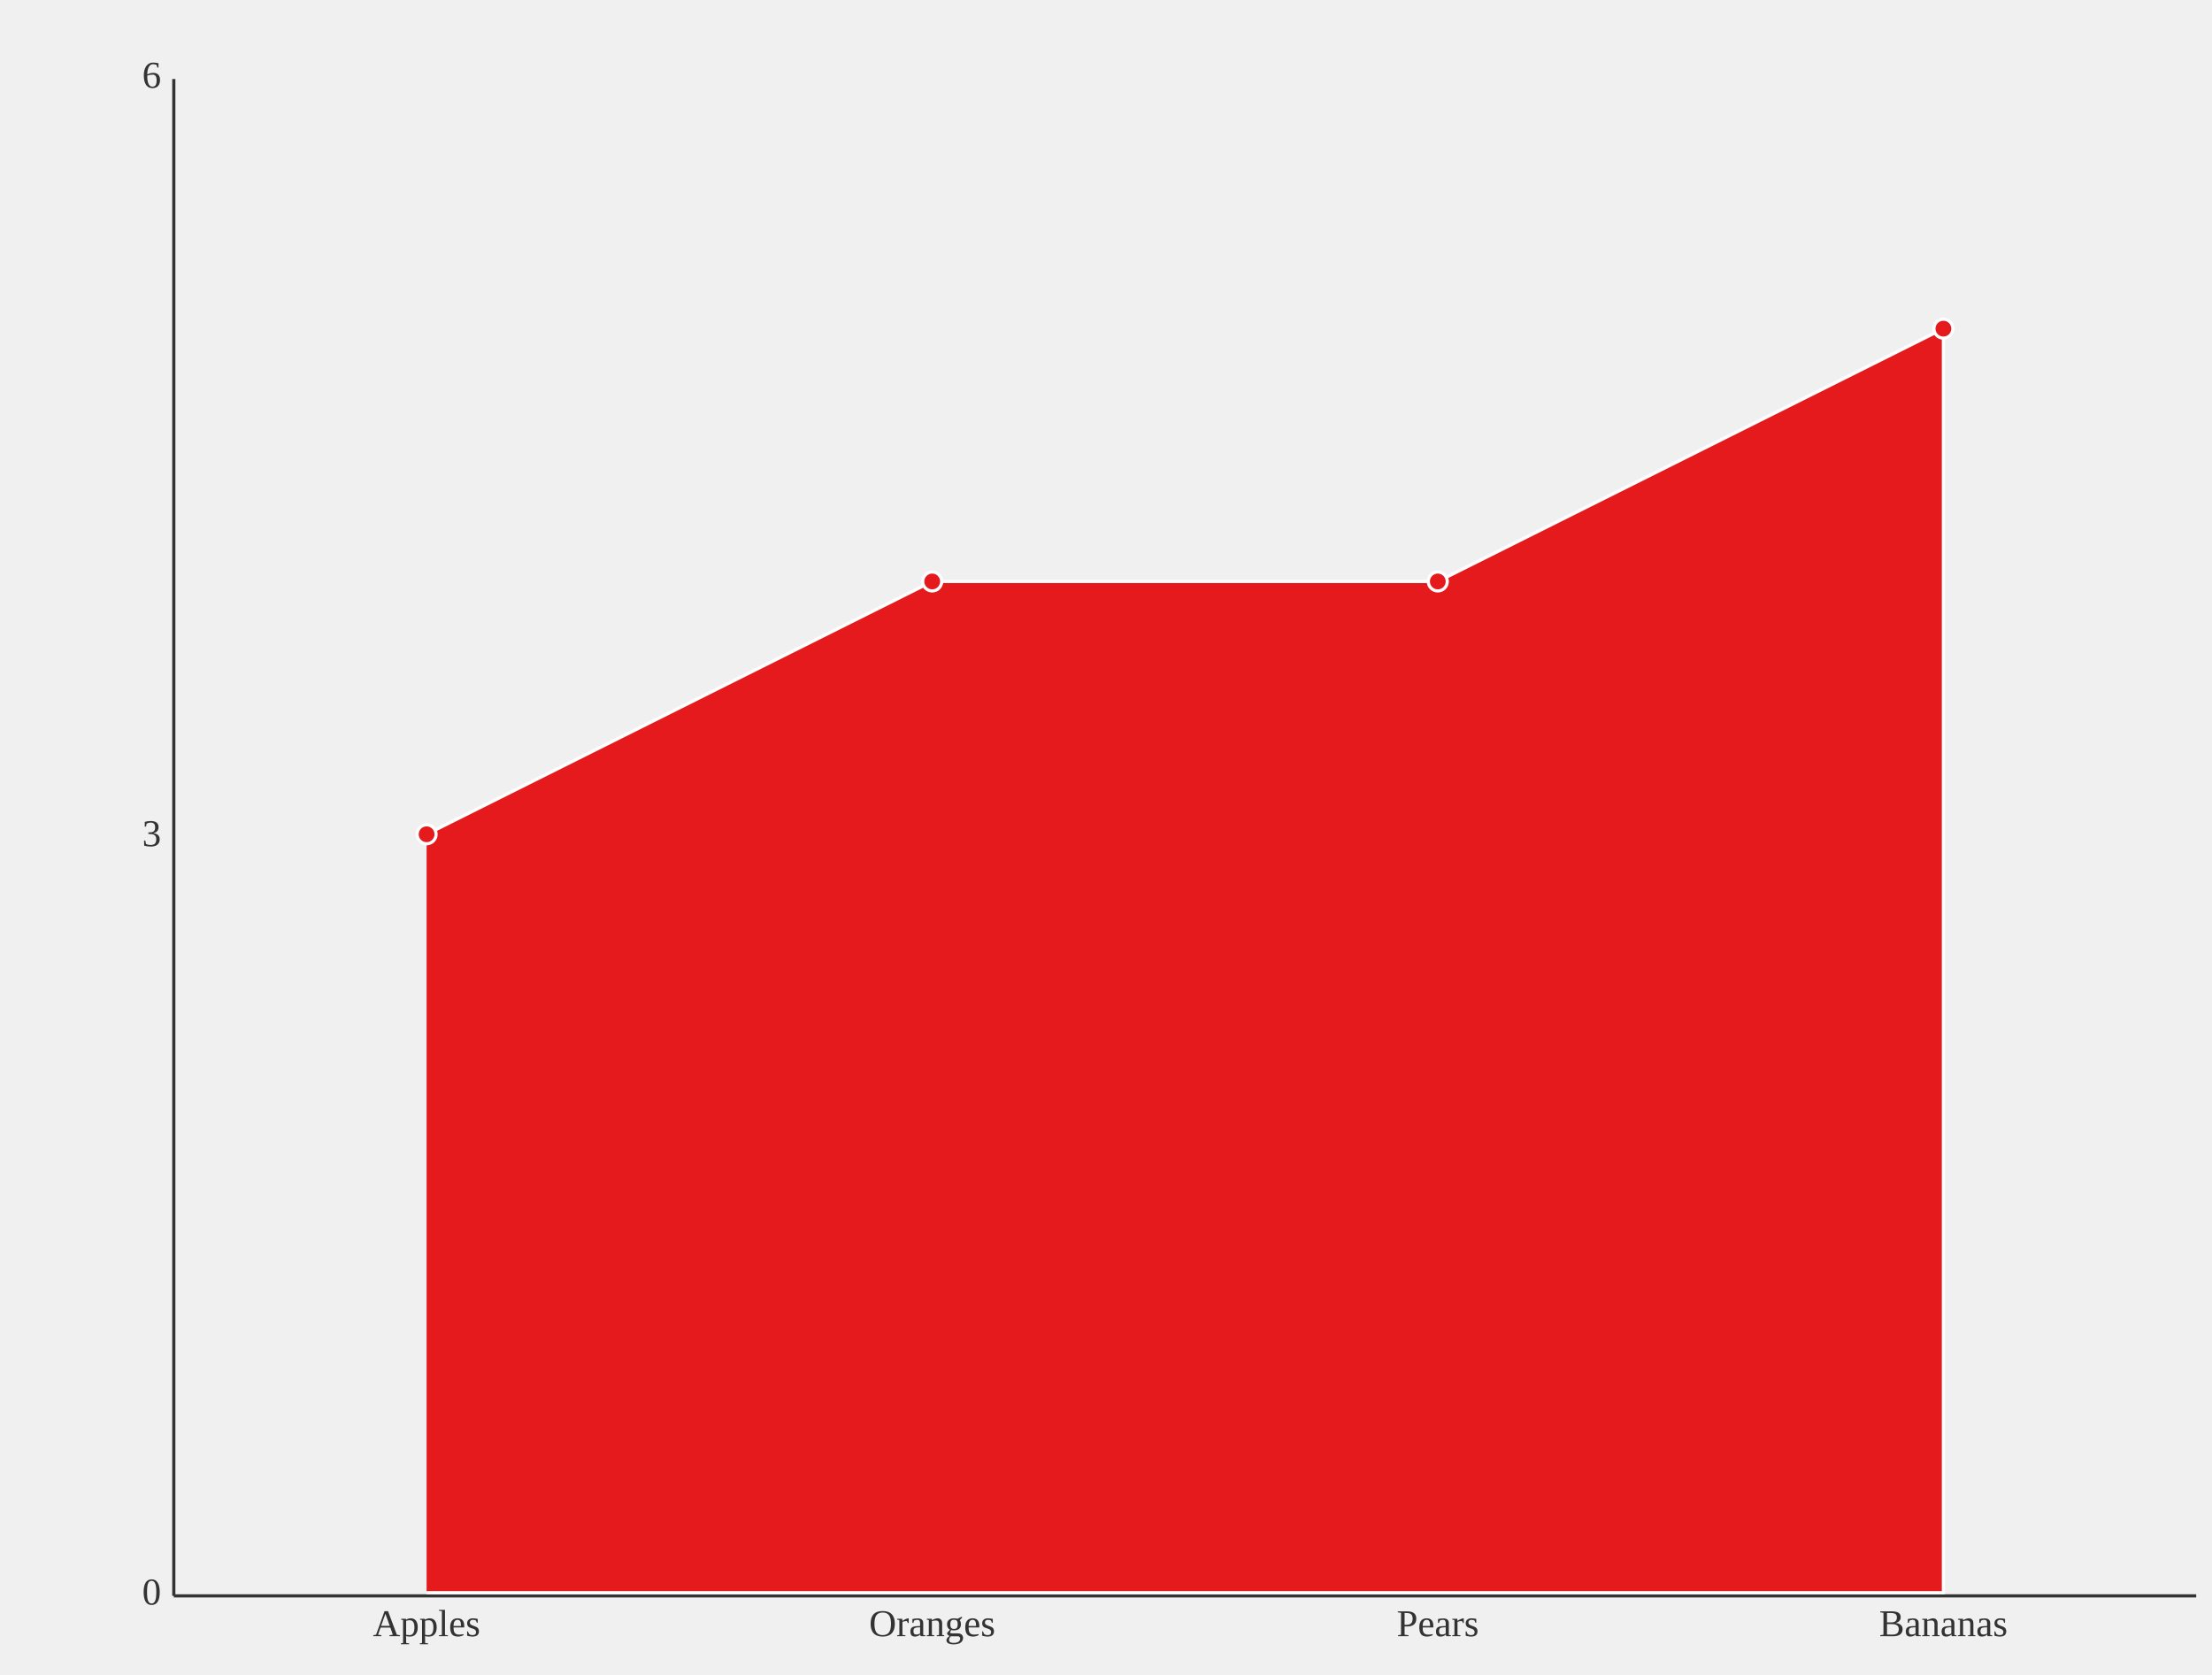
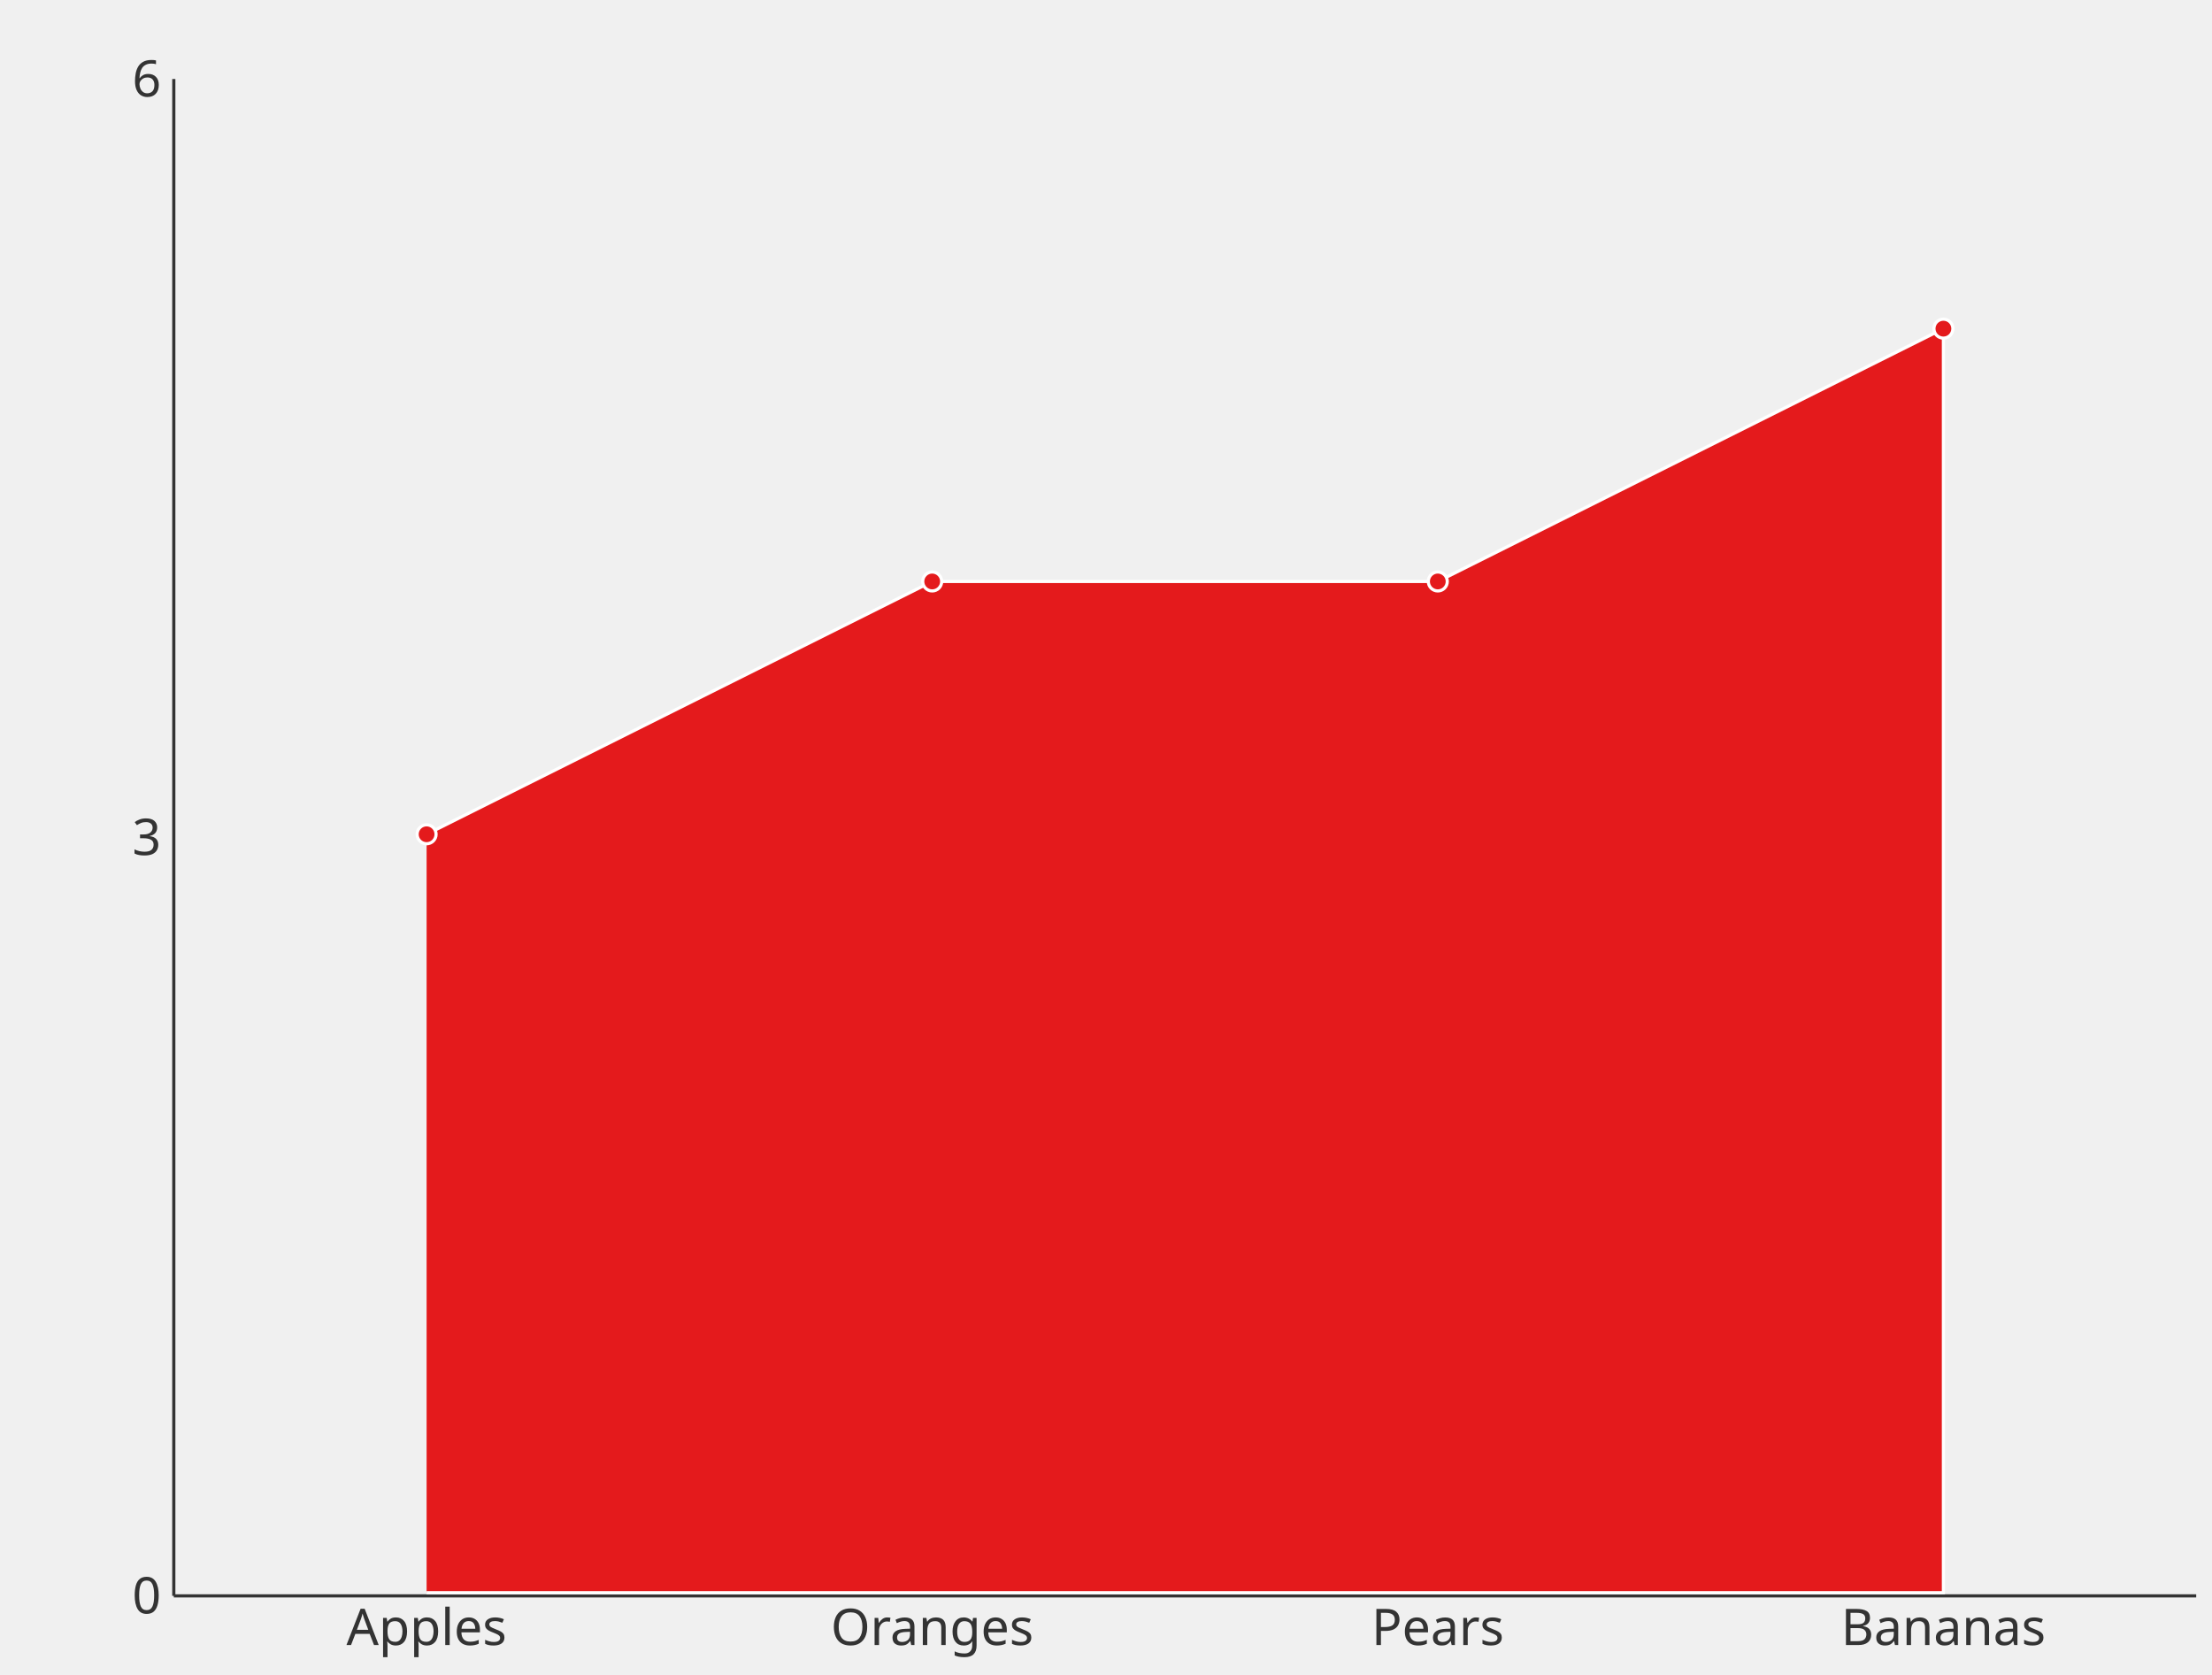
- <svg xmlns="http://www.w3.org/2000/svg" viewBox="-55 -25 700 530">
+ <svg xmlns="http://www.w3.org/2000/svg" font-family="sans-serif" font-size="16" viewBox="-55 -25 700 530">
  <g role="table">
    <line stroke="#333" x1="0" x2="0" y1="0" y2="480" />
    <line stroke="#333" x1="0" x2="640" y1="480" y2="480" />
    <g aria-hidden="true">
      <text dominant-baseline="middle" fill="#333" text-anchor="end" x="-4" y="480">0</text>
      <text dominant-baseline="middle" fill="#333" text-anchor="end" x="-4" y="240.0">3</text>
      <text dominant-baseline="middle" fill="#333" text-anchor="end" x="-4" y="0">6</text>
    </g>
    <g role="row">
      <text dominant-baseline="middle" fill="#333" role="columnheader" text-anchor="middle" x="80.0" y="490.0">Apples</text>
      <text dominant-baseline="middle" fill="#333" role="columnheader" text-anchor="middle" x="240.0" y="490.0">Oranges</text>
      <text dominant-baseline="middle" fill="#333" role="columnheader" text-anchor="middle" x="400.0" y="490.0">Pears</text>
      <text dominant-baseline="middle" fill="#333" role="columnheader" text-anchor="middle" x="560.0" y="490.0">Bananas</text>
    </g>
    <polyline fill="#e41a1c" points="80,239 240,159 400,159 560,79 560,479 400,479 240,479 80,479" stroke="white" />
    <g fill="#e41a1c" role="row" stroke="white">
      <circle cx="80.0" cy="239.0" r="3" role="cell">
				</circle>
      <circle cx="240.0" cy="159.0" r="3" role="cell">
				</circle>
      <circle cx="400.0" cy="159.0" r="3" role="cell">
				</circle>
      <circle cx="560.0" cy="79.0" r="3" role="cell">
				</circle>
    </g>
  </g>
</svg>
